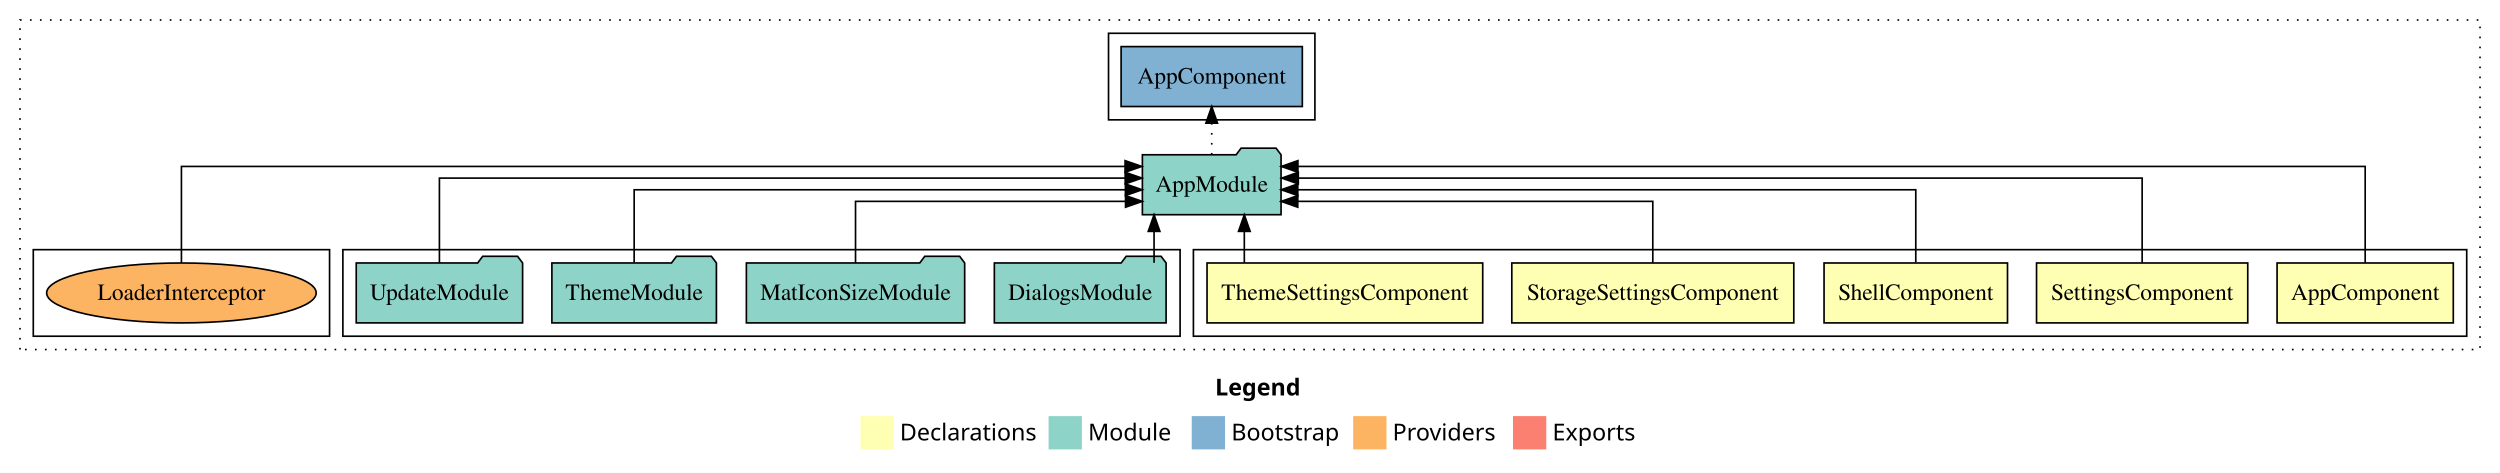
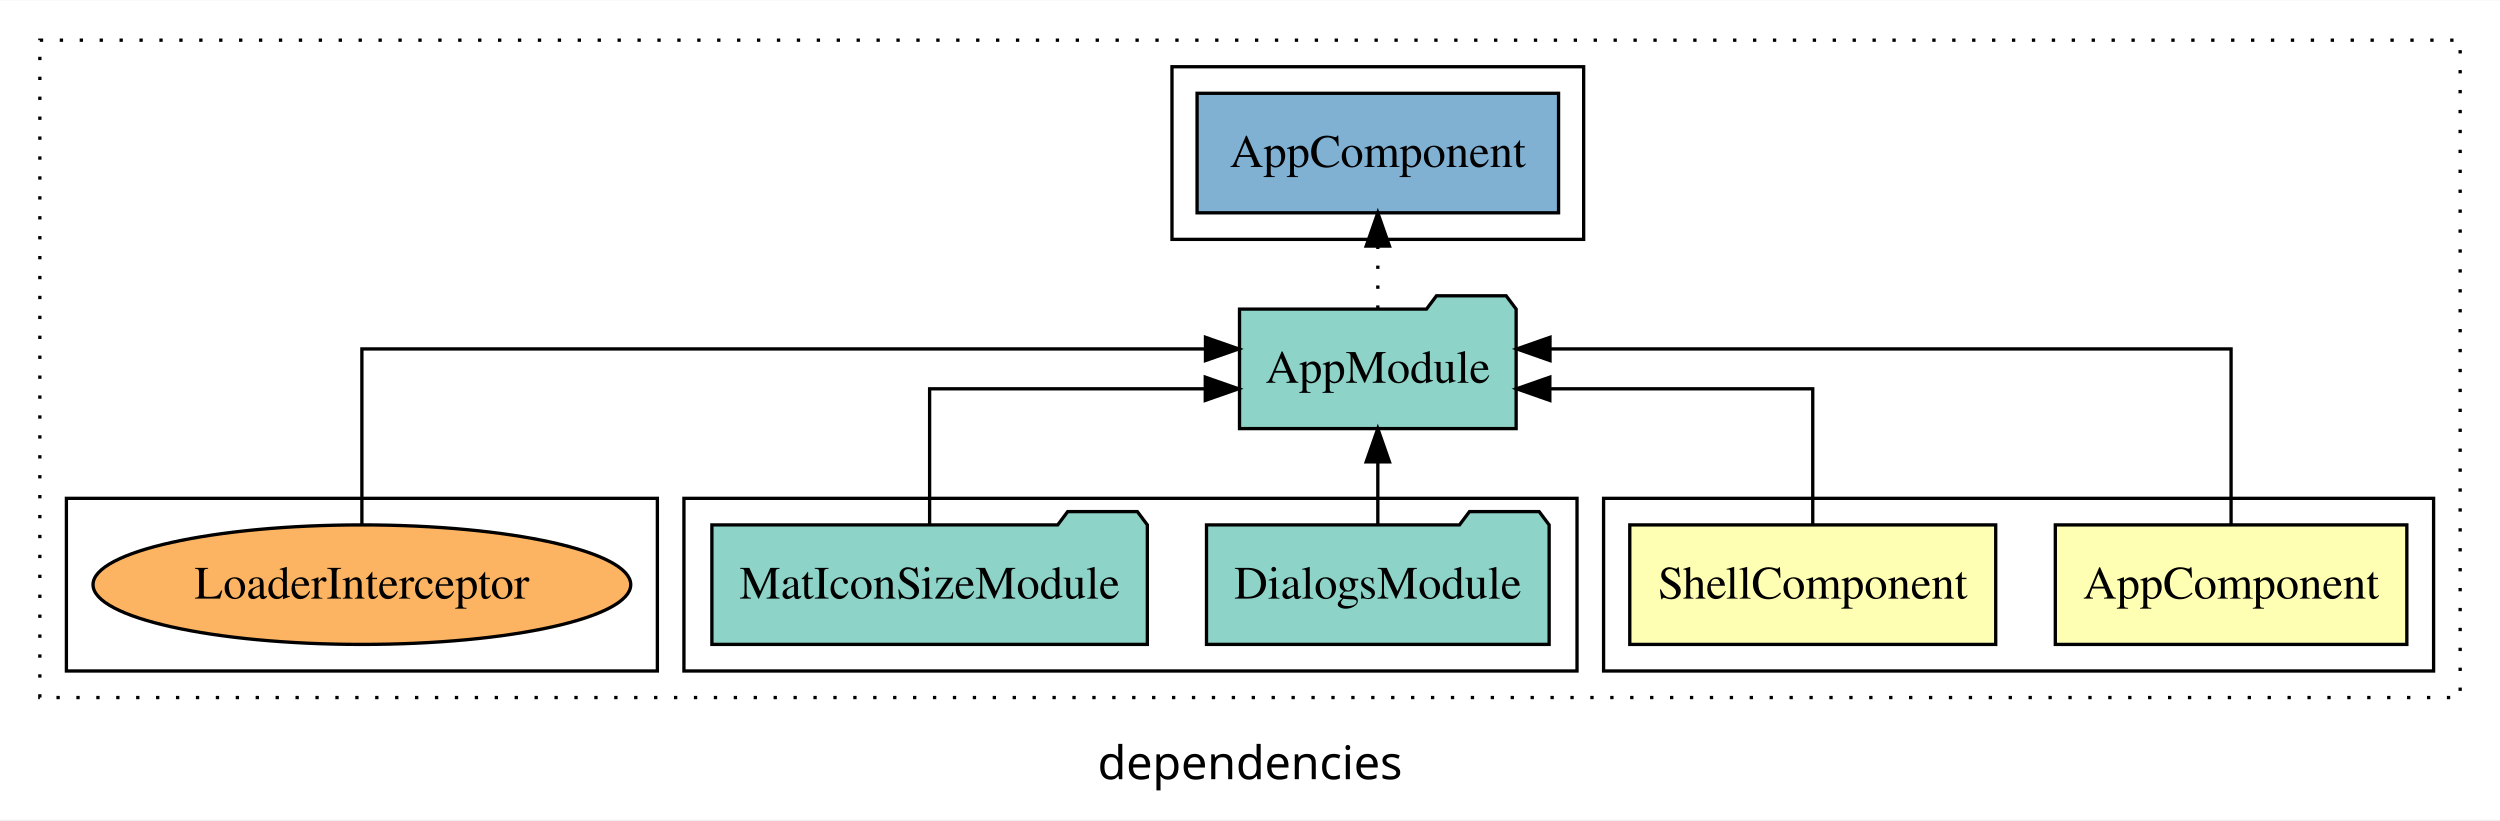
- <svg xmlns="http://www.w3.org/2000/svg" width="1502pt" height="284pt" viewBox="0.00 0.00 1502.00 284.00">
-   <g id="graph0" class="graph" transform="scale(1 1) rotate(0) translate(4 280)">
-     <polygon fill="#ffffff" stroke="transparent" points="-4,4 -4,-280 1498,-280 1498,4 -4,4" />
-     <text text-anchor="start" x="726.009" y="-42.4" font-family="sans-serif" font-weight="bold" font-size="14.00" fill="#000000">Legend</text>
-     <polygon fill="#ffffb3" stroke="transparent" points="513,-10 513,-30 533,-30 533,-10 513,-10" />
-     <text text-anchor="start" x="536.629" y="-15.4" font-family="sans-serif" font-size="14.00" fill="#000000">  Declarations</text>
-     <polygon fill="#8dd3c7" stroke="transparent" points="626,-10 626,-30 646,-30 646,-10 626,-10" />
-     <text text-anchor="start" x="649.725" y="-15.4" font-family="sans-serif" font-size="14.00" fill="#000000">  Module</text>
-     <polygon fill="#80b1d3" stroke="transparent" points="712,-10 712,-30 732,-30 732,-10 712,-10" />
-     <text text-anchor="start" x="735.781" y="-15.4" font-family="sans-serif" font-size="14.00" fill="#000000">  Bootstrap</text>
-     <polygon fill="#fdb462" stroke="transparent" points="809,-10 809,-30 829,-30 829,-10 809,-10" />
-     <text text-anchor="start" x="832.673" y="-15.4" font-family="sans-serif" font-size="14.00" fill="#000000">  Providers</text>
-     <polygon fill="#fb8072" stroke="transparent" points="905,-10 905,-30 925,-30 925,-10 905,-10" />
-     <text text-anchor="start" x="928.726" y="-15.4" font-family="sans-serif" font-size="14.00" fill="#000000">  Exports</text>
+ <svg xmlns="http://www.w3.org/2000/svg" width="753pt" height="247pt" viewBox="0.00 0.00 753.00 246.80">
+   <g id="graph0" class="graph" transform="scale(1 1) rotate(0) translate(4 242.8)">
+     <polygon fill="white" stroke="transparent" points="-4,4 -4,-242.8 749,-242.8 749,4 -4,4" />
+     <text text-anchor="middle" x="372.5" y="-8.2" font-family="sans-serif" font-size="14.00">dependencies</text>
    <g id="clust1" class="cluster">
-       <polygon fill="none" stroke="#000000" stroke-dasharray="1,5" points="8,-70 8,-268 1486,-268 1486,-70 8,-70" />
+       <polygon fill="none" stroke="black" stroke-dasharray="1,5" points="8,-32.8 8,-230.8 737,-230.8 737,-32.8 8,-32.8" />
+     </g>
+     <g id="clust7" class="cluster">
+       <polygon fill="none" stroke="black" points="349,-170.8 349,-222.8 473,-222.8 473,-170.8 349,-170.8" />
    </g>
    <g id="clust2" class="cluster">
-       <polygon fill="none" stroke="#000000" points="713,-78 713,-130 1478,-130 1478,-78 713,-78" />
+       <polygon fill="none" stroke="black" points="479,-40.8 479,-92.8 729,-92.8 729,-40.8 479,-40.8" />
+     </g>
+     <g id="clust5" class="cluster">
+       <polygon fill="none" stroke="black" points="202,-40.8 202,-92.8 471,-92.8 471,-40.8 202,-40.8" />
    </g>
    <g id="clust8" class="cluster">
-       <polygon fill="none" stroke="#000000" points="202,-78 202,-130 705,-130 705,-78 202,-78" />
-     </g>
-     <g id="clust10" class="cluster">
-       <polygon fill="none" stroke="#000000" points="662,-208 662,-260 786,-260 786,-208 662,-208" />
-     </g>
-     <g id="clust11" class="cluster">
-       <polygon fill="none" stroke="#000000" points="16,-78 16,-130 194,-130 194,-78 16,-78" />
+       <polygon fill="none" stroke="black" points="16,-40.8 16,-92.8 194,-92.8 194,-40.8 16,-40.8" />
    </g>
    <g id="node1" class="node">
-       <polygon fill="#ffffb3" stroke="#000000" points="1469.94,-122 1364.06,-122 1364.06,-86 1469.94,-86 1469.94,-122" />
-       <text text-anchor="middle" x="1417" y="-99.8" font-family="Times,serif" font-size="14.00" fill="#000000">AppComponent</text>
+       <polygon fill="#ffffb3" stroke="black" points="720.94,-84.8 615.06,-84.8 615.06,-48.8 720.94,-48.8 720.94,-84.8" />
+       <text text-anchor="middle" x="668" y="-62.6" font-family="Times,serif" font-size="14.00">AppComponent</text>
+     </g>
+     <g id="node3" class="node">
+       <polygon fill="#8dd3c7" stroke="black" points="452.66,-149.8 449.66,-153.8 428.66,-153.8 425.66,-149.8 369.34,-149.8 369.34,-113.8 452.66,-113.8 452.66,-149.8" />
+       <text text-anchor="middle" x="411" y="-127.6" font-family="Times,serif" font-size="14.00">AppModule</text>
+     </g>
+     <g id="edge1" class="edge">
+       <path fill="none" stroke="black" d="M668,-85.08C668,-106.12 668,-137.8 668,-137.8 668,-137.8 462.86,-137.8 462.86,-137.8" />
+       <polygon fill="black" stroke="black" points="462.86,-134.3 452.86,-137.8 462.86,-141.3 462.86,-134.3" />
+     </g>
+     <g id="node2" class="node">
+       <polygon fill="#ffffb3" stroke="black" points="597.11,-84.8 486.89,-84.8 486.89,-48.8 597.11,-48.8 597.11,-84.8" />
+       <text text-anchor="middle" x="542" y="-62.6" font-family="Times,serif" font-size="14.00">ShellComponent</text>
+     </g>
+     <g id="edge2" class="edge">
+       <path fill="none" stroke="black" d="M542,-84.82C542,-102.17 542,-125.8 542,-125.8 542,-125.8 462.81,-125.8 462.81,-125.8" />
+       <polygon fill="black" stroke="black" points="462.81,-122.3 452.81,-125.8 462.81,-129.3 462.81,-122.3" />
    </g>
    <g id="node6" class="node">
-       <polygon fill="#8dd3c7" stroke="#000000" points="765.657,-187 762.657,-191 741.657,-191 738.657,-187 682.343,-187 682.343,-151 765.657,-151 765.657,-187" />
-       <text text-anchor="middle" x="724" y="-164.8" font-family="Times,serif" font-size="14.00" fill="#000000">AppModule</text>
+       <polygon fill="#80b1d3" stroke="black" points="465.44,-214.8 356.56,-214.8 356.56,-178.8 465.44,-178.8 465.44,-214.8" />
+       <text text-anchor="middle" x="411" y="-192.6" font-family="Times,serif" font-size="14.00">AppComponent </text>
    </g>
-     <g id="edge1" class="edge">
-       <path fill="none" stroke="#000000" d="M1417,-122.011C1417,-144.485 1417,-180 1417,-180 1417,-180 775.79,-180 775.79,-180" />
-       <polygon fill="#000000" stroke="#000000" points="775.79,-176.5 765.79,-180 775.79,-183.5 775.79,-176.5" />
+     <g id="edge5" class="edge">
+       <path fill="none" stroke="black" stroke-dasharray="1,5" d="M411,-149.91C411,-149.91 411,-168.79 411,-168.79" />
+       <polygon fill="black" stroke="black" points="407.5,-168.79 411,-178.79 414.5,-168.79 407.5,-168.79" />
    </g>
-     <g id="node2" class="node">
-       <polygon fill="#ffffb3" stroke="#000000" points="1346.447,-122 1219.553,-122 1219.553,-86 1346.447,-86 1346.447,-122" />
-       <text text-anchor="middle" x="1283" y="-99.8" font-family="Times,serif" font-size="14.00" fill="#000000">SettingsComponent</text>
-     </g>
-     <g id="edge2" class="edge">
-       <path fill="none" stroke="#000000" d="M1283,-122.129C1283,-142.572 1283,-173 1283,-173 1283,-173 776.016,-173 776.016,-173" />
-       <polygon fill="#000000" stroke="#000000" points="776.016,-169.5 766.016,-173 776.016,-176.5 776.016,-169.5" />
-     </g>
-     <g id="node3" class="node">
-       <polygon fill="#ffffb3" stroke="#000000" points="1202.111,-122 1091.889,-122 1091.889,-86 1202.111,-86 1202.111,-122" />
-       <text text-anchor="middle" x="1147" y="-99.8" font-family="Times,serif" font-size="14.00" fill="#000000">ShellComponent</text>
+     <g id="node4" class="node">
+       <polygon fill="#8dd3c7" stroke="black" points="462.6,-84.8 459.6,-88.8 438.6,-88.8 435.6,-84.8 359.4,-84.8 359.4,-48.8 462.6,-48.8 462.6,-84.8" />
+       <text text-anchor="middle" x="411" y="-62.6" font-family="Times,serif" font-size="14.00">DialogsModule</text>
    </g>
    <g id="edge3" class="edge">
-       <path fill="none" stroke="#000000" d="M1147,-122.267C1147,-140.555 1147,-166 1147,-166 1147,-166 775.716,-166 775.716,-166" />
-       <polygon fill="#000000" stroke="#000000" points="775.717,-162.5 765.716,-166 775.716,-169.5 775.717,-162.5" />
+       <path fill="none" stroke="black" d="M411,-84.91C411,-84.91 411,-103.79 411,-103.79" />
+       <polygon fill="black" stroke="black" points="407.5,-103.79 411,-113.79 414.5,-103.79 407.5,-103.79" />
    </g>
-     <g id="node4" class="node">
-       <polygon fill="#ffffb3" stroke="#000000" points="1073.709,-122 904.291,-122 904.291,-86 1073.709,-86 1073.709,-122" />
-       <text text-anchor="middle" x="989" y="-99.8" font-family="Times,serif" font-size="14.00" fill="#000000">StorageSettingsComponent</text>
+     <g id="node5" class="node">
+       <polygon fill="#8dd3c7" stroke="black" points="341.58,-84.8 338.58,-88.8 317.58,-88.8 314.58,-84.8 210.42,-84.8 210.42,-48.8 341.58,-48.8 341.58,-84.8" />
+       <text text-anchor="middle" x="276" y="-62.6" font-family="Times,serif" font-size="14.00">MatIconSizeModule</text>
    </g>
    <g id="edge4" class="edge">
-       <path fill="none" stroke="#000000" d="M989,-122.009C989,-138.049 989,-159 989,-159 989,-159 775.698,-159 775.698,-159" />
-       <polygon fill="#000000" stroke="#000000" points="775.698,-155.5 765.698,-159 775.698,-162.5 775.698,-155.5" />
-     </g>
-     <g id="node5" class="node">
-       <polygon fill="#ffffb3" stroke="#000000" points="886.819,-122 721.181,-122 721.181,-86 886.819,-86 886.819,-122" />
-       <text text-anchor="middle" x="804" y="-99.8" font-family="Times,serif" font-size="14.00" fill="#000000">ThemeSettingsComponent</text>
-     </g>
-     <g id="edge5" class="edge">
-       <path fill="none" stroke="#000000" d="M743.585,-122.106C743.585,-122.106 743.585,-140.991 743.585,-140.991" />
-       <polygon fill="#000000" stroke="#000000" points="740.085,-140.991 743.585,-150.991 747.085,-140.991 740.085,-140.991" />
-     </g>
-     <g id="node11" class="node">
-       <polygon fill="#80b1d3" stroke="#000000" points="778.439,-252 669.561,-252 669.561,-216 778.439,-216 778.439,-252" />
-       <text text-anchor="middle" x="724" y="-229.8" font-family="Times,serif" font-size="14.00" fill="#000000">AppComponent </text>
-     </g>
-     <g id="edge10" class="edge">
-       <path fill="none" stroke="#000000" stroke-dasharray="1,5" d="M724,-187.106C724,-187.106 724,-205.991 724,-205.991" />
-       <polygon fill="#000000" stroke="#000000" points="720.5,-205.991 724,-215.991 727.5,-205.991 720.5,-205.991" />
+       <path fill="none" stroke="black" d="M276,-84.82C276,-102.17 276,-125.8 276,-125.8 276,-125.8 359.03,-125.8 359.03,-125.8" />
+       <polygon fill="black" stroke="black" points="359.03,-129.3 369.03,-125.8 359.03,-122.3 359.03,-129.3" />
    </g>
    <g id="node7" class="node">
-       <polygon fill="#8dd3c7" stroke="#000000" points="696.597,-122 693.597,-126 672.597,-126 669.597,-122 593.403,-122 593.403,-86 696.597,-86 696.597,-122" />
-       <text text-anchor="middle" x="645" y="-99.8" font-family="Times,serif" font-size="14.00" fill="#000000">DialogsModule</text>
+       <ellipse fill="#fdb462" stroke="black" cx="105" cy="-66.8" rx="80.98" ry="18" />
+       <text text-anchor="middle" x="105" y="-62.6" font-family="Times,serif" font-size="14.00">LoaderInterceptor</text>
    </g>
    <g id="edge6" class="edge">
-       <path fill="none" stroke="#000000" d="M689.36,-122.106C689.36,-122.106 689.36,-140.991 689.36,-140.991" />
-       <polygon fill="#000000" stroke="#000000" points="685.86,-140.991 689.36,-150.991 692.86,-140.991 685.86,-140.991" />
-     </g>
-     <g id="node8" class="node">
-       <polygon fill="#8dd3c7" stroke="#000000" points="575.577,-122 572.577,-126 551.577,-126 548.577,-122 444.423,-122 444.423,-86 575.577,-86 575.577,-122" />
-       <text text-anchor="middle" x="510" y="-99.8" font-family="Times,serif" font-size="14.00" fill="#000000">MatIconSizeModule</text>
-     </g>
-     <g id="edge7" class="edge">
-       <path fill="none" stroke="#000000" d="M510,-122.009C510,-138.049 510,-159 510,-159 510,-159 672.231,-159 672.231,-159" />
-       <polygon fill="#000000" stroke="#000000" points="672.231,-162.5 682.231,-159 672.231,-155.5 672.231,-162.5" />
-     </g>
-     <g id="node9" class="node">
-       <polygon fill="#8dd3c7" stroke="#000000" points="426.423,-122 423.423,-126 402.423,-126 399.423,-122 327.577,-122 327.577,-86 426.423,-86 426.423,-122" />
-       <text text-anchor="middle" x="377" y="-99.8" font-family="Times,serif" font-size="14.00" fill="#000000">ThemeModule</text>
-     </g>
-     <g id="edge8" class="edge">
-       <path fill="none" stroke="#000000" d="M377,-122.267C377,-140.555 377,-166 377,-166 377,-166 672.144,-166 672.144,-166" />
-       <polygon fill="#000000" stroke="#000000" points="672.144,-169.5 682.144,-166 672.144,-162.5 672.144,-169.5" />
-     </g>
-     <g id="node10" class="node">
-       <polygon fill="#8dd3c7" stroke="#000000" points="309.976,-122 306.976,-126 285.976,-126 282.976,-122 210.024,-122 210.024,-86 309.976,-86 309.976,-122" />
-       <text text-anchor="middle" x="260" y="-99.8" font-family="Times,serif" font-size="14.00" fill="#000000">UpdateModule</text>
-     </g>
-     <g id="edge9" class="edge">
-       <path fill="none" stroke="#000000" d="M260,-122.129C260,-142.572 260,-173 260,-173 260,-173 672.005,-173 672.005,-173" />
-       <polygon fill="#000000" stroke="#000000" points="672.005,-176.5 682.005,-173 672.005,-169.5 672.005,-176.5" />
-     </g>
-     <g id="node12" class="node">
-       <ellipse fill="#fdb462" stroke="#000000" cx="105" cy="-104" rx="80.978" ry="18" />
-       <text text-anchor="middle" x="105" y="-99.8" font-family="Times,serif" font-size="14.00" fill="#000000">LoaderInterceptor</text>
-     </g>
-     <g id="edge11" class="edge">
-       <path fill="none" stroke="#000000" d="M105,-122.011C105,-144.485 105,-180 105,-180 105,-180 671.94,-180 671.94,-180" />
-       <polygon fill="#000000" stroke="#000000" points="671.94,-183.5 681.94,-180 671.94,-176.5 671.94,-183.5" />
+       <path fill="none" stroke="black" d="M105,-85.08C105,-106.12 105,-137.8 105,-137.8 105,-137.8 359.09,-137.8 359.09,-137.8" />
+       <polygon fill="black" stroke="black" points="359.09,-141.3 369.09,-137.8 359.09,-134.3 359.09,-141.3" />
    </g>
  </g>
</svg>
